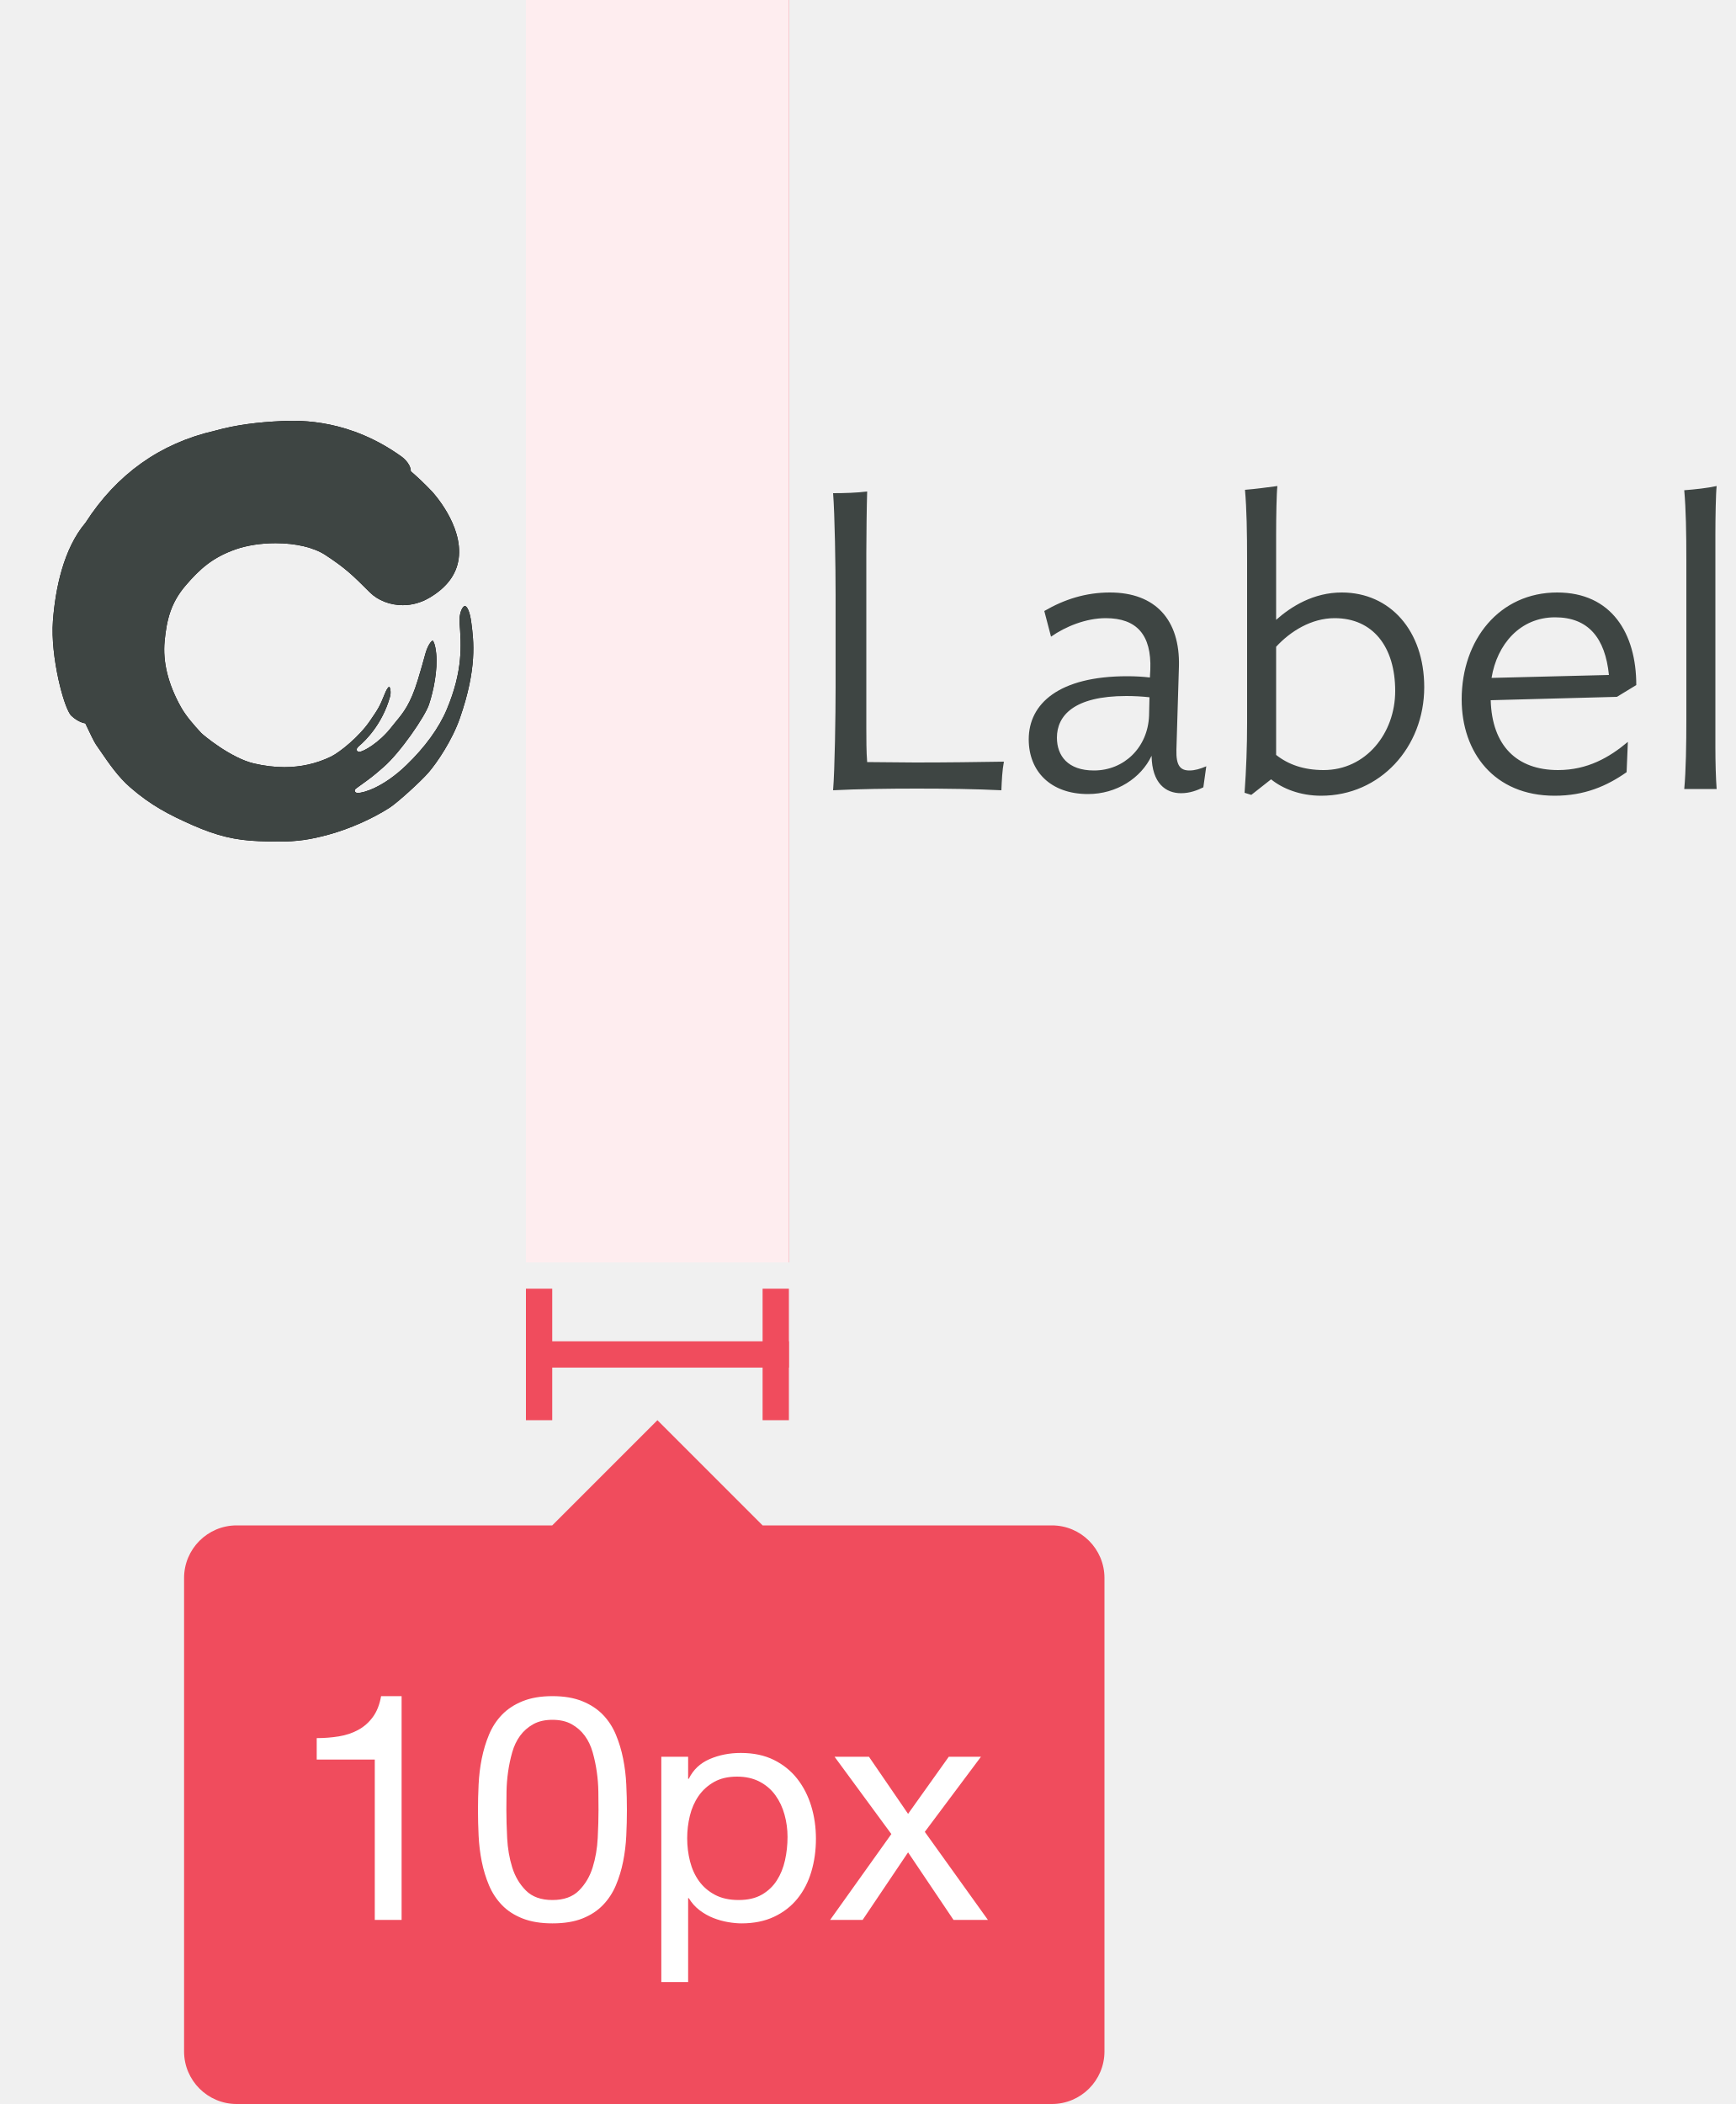
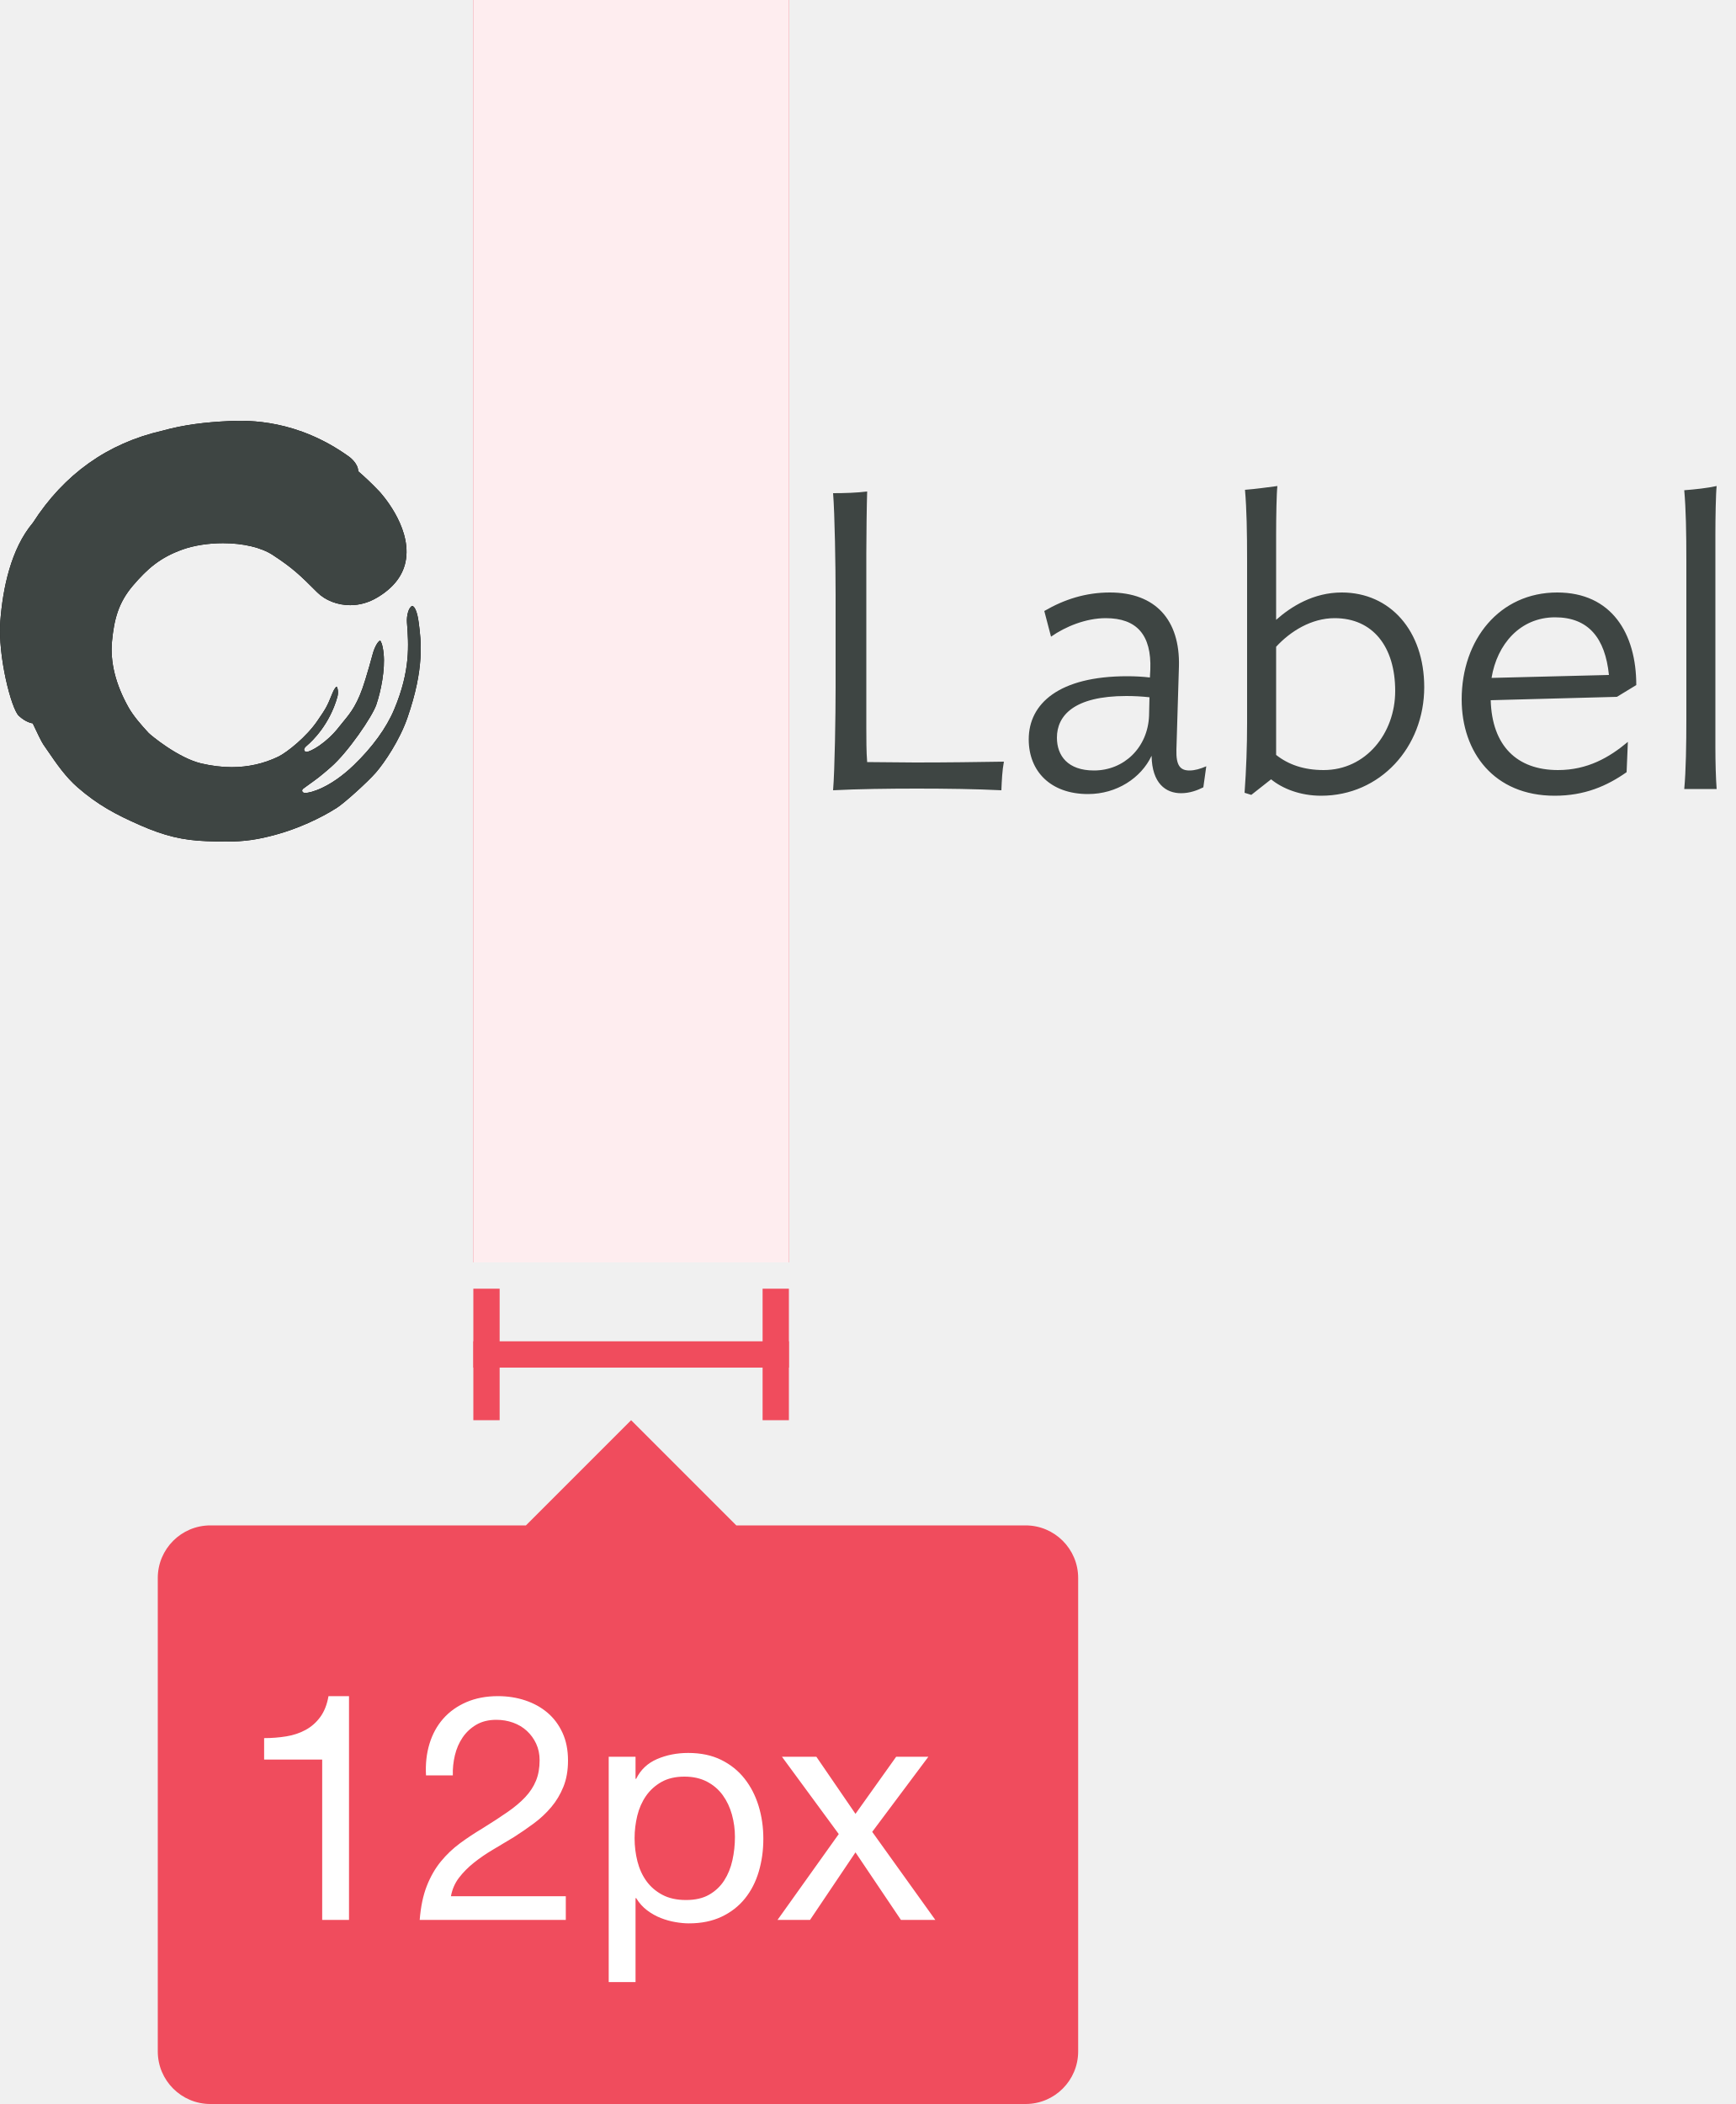
<svg xmlns="http://www.w3.org/2000/svg" xmlns:xlink="http://www.w3.org/1999/xlink" width="66px" height="80px" viewBox="0 0 66 80" version="1.1">
  <defs>
-     <path d="M17.673,9.041 C17.54,9.09 17.456,9.409 17.476,9.67 C17.54,10.525 17.612,11.494 16.991,12.973 C16.696,13.677 16.163,14.411 15.453,15.095 C14.558,15.956 13.807,16.15 13.614,16.15 C13.548,16.15 13.507,16.129 13.494,16.086 C13.489,16.072 13.479,16.024 13.535,15.984 L13.694,15.868 C14.073,15.596 14.175,15.523 14.584,15.166 C15.233,14.6 16.16,13.238 16.309,12.798 C16.49,12.265 16.647,11.459 16.589,10.863 C16.553,10.486 16.474,10.368 16.457,10.358 C16.392,10.368 16.252,10.563 16.167,10.89 C16.091,11.178 15.99,11.52 15.891,11.847 C15.614,12.764 15.335,13.1 15.066,13.426 C15.011,13.493 14.955,13.56 14.9,13.631 C14.421,14.253 13.805,14.588 13.659,14.588 C13.595,14.588 13.575,14.545 13.57,14.532 C13.548,14.471 13.595,14.414 13.673,14.348 C13.87,14.181 14.534,13.553 14.831,12.493 C14.882,12.312 14.832,12.126 14.8,12.11 C14.8,12.11 14.736,12.125 14.638,12.368 C14.43,12.881 14.396,12.932 14.067,13.413 C13.662,14.007 12.926,14.605 12.577,14.773 C12.031,15.036 11.437,15.169 10.813,15.169 C10.441,15.169 10.05,15.121 9.652,15.028 C8.766,14.819 7.717,13.941 7.651,13.87 C7.363,13.558 7.07,13.223 6.883,12.89 C6.393,12.016 6.184,11.17 6.26,10.377 C6.339,9.557 6.499,8.919 7.054,8.268 C7.603,7.625 8.091,7.194 8.956,6.889 C9.388,6.737 9.929,6.653 10.479,6.653 C11.248,6.653 11.937,6.817 12.371,7.101 C13.125,7.596 13.395,7.853 14.064,8.523 C14.367,8.828 14.836,9.01 15.316,9.01 C15.673,9.01 16.018,8.913 16.342,8.721 C16.988,8.338 17.358,7.843 17.441,7.248 C17.62,5.966 16.443,4.706 16.432,4.693 C16.151,4.397 15.882,4.142 15.622,3.919 C15.62,3.603 15.265,3.358 15.265,3.358 C13.305,1.952 11.468,1.975 10.719,2.01 C9.829,2.051 8.994,2.147 8.167,2.379 C6.086,2.856 4.438,4.031 3.252,5.876 C2.416,6.864 2.106,8.377 2.013,9.612 C1.911,10.947 2.43,12.948 2.714,13.216 C2.98,13.465 3.214,13.5 3.245,13.504 C3.407,13.849 3.579,14.208 3.651,14.311 C3.705,14.388 3.759,14.467 3.813,14.546 C4.148,15.035 4.494,15.541 4.957,15.942 C5.72,16.605 6.405,16.971 7.33,17.377 C8.247,17.78 8.953,17.95 9.847,17.983 C10.163,17.995 10.381,18 10.577,18 C11.29,18 11.804,17.928 12.54,17.722 C13.307,17.509 14.155,17.133 14.808,16.716 C15.097,16.532 15.986,15.729 16.295,15.373 C16.613,15.006 17.194,14.153 17.49,13.3 C18.149,11.406 18.014,10.37 17.923,9.677 C17.867,9.238 17.757,9.041 17.673,9.041 Z" id="path-1" />
-     <rect id="path-3" x="0" y="0" width="10" height="48" />
+     <path d="M15.673,7.041 C15.54,7.09 15.456,7.409 15.476,7.67 C15.54,8.525 15.612,9.494 14.991,10.973 C14.696,11.677 14.163,12.411 13.453,13.095 C12.558,13.956 11.807,14.15 11.614,14.15 C11.548,14.15 11.507,14.129 11.494,14.086 C11.489,14.072 11.479,14.024 11.535,13.984 L11.694,13.868 C12.073,13.596 12.175,13.523 12.584,13.166 C13.233,12.6 14.16,11.238 14.309,10.798 C14.49,10.265 14.647,9.459 14.589,8.863 C14.553,8.486 14.474,8.368 14.457,8.358 C14.392,8.368 14.252,8.563 14.167,8.89 C14.091,9.178 13.99,9.52 13.891,9.847 C13.614,10.764 13.335,11.1 13.066,11.426 C13.011,11.493 12.955,11.56 12.9,11.631 C12.421,12.253 11.805,12.588 11.659,12.588 C11.595,12.588 11.575,12.545 11.57,12.532 C11.548,12.471 11.595,12.414 11.673,12.348 C11.87,12.181 12.534,11.553 12.831,10.493 C12.882,10.312 12.832,10.126 12.8,10.11 C12.8,10.11 12.736,10.125 12.638,10.368 C12.43,10.881 12.396,10.932 12.067,11.413 C11.662,12.007 10.926,12.605 10.577,12.773 C10.031,13.036 9.437,13.169 8.813,13.169 C8.441,13.169 8.05,13.121 7.652,13.028 C6.766,12.819 5.717,11.941 5.651,11.87 C5.363,11.558 5.07,11.223 4.883,10.89 C4.393,10.016 4.184,9.17 4.26,8.377 C4.339,7.557 4.499,6.919 5.054,6.268 C5.603,5.625 6.091,5.194 6.956,4.889 C7.388,4.737 7.929,4.653 8.479,4.653 C9.248,4.653 9.937,4.817 10.371,5.101 C11.125,5.596 11.395,5.853 12.064,6.523 C12.367,6.828 12.836,7.01 13.316,7.01 C13.673,7.01 14.018,6.913 14.342,6.721 C14.988,6.338 15.358,5.843 15.441,5.248 C15.62,3.966 14.443,2.706 14.432,2.693 C14.151,2.397 13.882,2.142 13.622,1.919 C13.62,1.603 13.265,1.358 13.265,1.358 C11.305,-0.048 9.468,-0.025 8.719,0.01 C7.829,0.051 6.994,0.147 6.167,0.379 C4.086,0.856 2.438,2.031 1.252,3.876 C0.416,4.864 0.106,6.377 0.013,7.612 C-0.089,8.947 0.43,10.948 0.714,11.216 C0.98,11.465 1.214,11.5 1.245,11.504 C1.407,11.849 1.579,12.208 1.651,12.311 C1.705,12.388 1.759,12.467 1.813,12.546 C2.148,13.035 2.494,13.541 2.957,13.942 C3.72,14.605 4.405,14.971 5.33,15.377 C6.247,15.78 6.953,15.95 7.847,15.983 C8.163,15.995 8.381,16 8.577,16 C9.29,16 9.804,15.928 10.54,15.722 C11.307,15.509 12.155,15.133 12.808,14.716 C13.097,14.532 13.986,13.729 14.295,13.373 C14.613,13.006 15.194,12.153 15.49,11.3 C16.149,9.406 16.014,8.37 15.923,7.677 C15.867,7.238 15.757,7.041 15.673,7.041 Z" id="path-1" />
  </defs>
  <g id="Page-1" stroke="none" stroke-width="1" fill="none" fill-rule="evenodd">
    <g id="spacing">
-       <g id="Group-4">
-         <g id="Group-3" transform="translate(0, 12)">
-           <g id="2.-Atoms/Icons/Navigational/Global/enso" transform="translate(0, 2)">
+       <g id="Group-3" transform="translate(0, 16)">
+         <g id="2.-Atoms/Icons/Navigational/Global/enso">
+           <g id="Icons/Navigational/Global/ca-monogram" fill="#000000">
+             <path d="M15.673,7.041 C15.54,7.09 15.456,7.409 15.476,7.67 C15.54,8.525 15.612,9.494 14.991,10.973 C14.696,11.677 14.163,12.411 13.453,13.095 C12.558,13.956 11.807,14.15 11.614,14.15 C11.548,14.15 11.507,14.129 11.494,14.086 C11.489,14.072 11.479,14.024 11.535,13.984 L11.694,13.868 C12.073,13.596 12.175,13.523 12.584,13.166 C13.233,12.6 14.16,11.238 14.309,10.798 C14.49,10.265 14.647,9.459 14.589,8.863 C14.553,8.486 14.474,8.368 14.457,8.358 C14.392,8.368 14.252,8.563 14.167,8.89 C14.091,9.178 13.99,9.52 13.891,9.847 C13.614,10.764 13.335,11.1 13.066,11.426 C13.011,11.493 12.955,11.56 12.9,11.631 C12.421,12.253 11.805,12.588 11.659,12.588 C11.595,12.588 11.575,12.545 11.57,12.532 C11.548,12.471 11.595,12.414 11.673,12.348 C11.87,12.181 12.534,11.553 12.831,10.493 C12.882,10.312 12.832,10.126 12.8,10.11 C12.8,10.11 12.736,10.125 12.638,10.368 C12.43,10.881 12.396,10.932 12.067,11.413 C11.662,12.007 10.926,12.605 10.577,12.773 C10.031,13.036 9.437,13.169 8.813,13.169 C8.441,13.169 8.05,13.121 7.652,13.028 C6.766,12.819 5.717,11.941 5.651,11.87 C5.363,11.558 5.07,11.223 4.883,10.89 C4.393,10.016 4.184,9.17 4.26,8.377 C4.339,7.557 4.499,6.919 5.054,6.268 C5.603,5.625 6.091,5.194 6.956,4.889 C7.388,4.737 7.929,4.653 8.479,4.653 C9.248,4.653 9.937,4.817 10.371,5.101 C11.125,5.596 11.395,5.853 12.064,6.523 C12.367,6.828 12.836,7.01 13.316,7.01 C13.673,7.01 14.018,6.913 14.342,6.721 C14.988,6.338 15.358,5.843 15.441,5.248 C15.62,3.966 14.443,2.706 14.432,2.693 C14.151,2.397 13.882,2.142 13.622,1.919 C13.62,1.603 13.265,1.358 13.265,1.358 C11.305,-0.048 9.468,-0.025 8.719,0.01 C7.829,0.051 6.994,0.147 6.167,0.379 C4.086,0.856 2.438,2.031 1.252,3.876 C0.416,4.864 0.106,6.377 0.013,7.612 C-0.089,8.947 0.43,10.948 0.714,11.216 C0.98,11.465 1.214,11.5 1.245,11.504 C1.407,11.849 1.579,12.208 1.651,12.311 C1.705,12.388 1.759,12.467 1.813,12.546 C2.148,13.035 2.494,13.541 2.957,13.942 C3.72,14.605 4.405,14.971 5.33,15.377 C6.247,15.78 6.953,15.95 7.847,15.983 C8.163,15.995 8.381,16 8.577,16 C9.29,16 9.804,15.928 10.54,15.722 C11.307,15.509 12.155,15.133 12.808,14.716 C13.097,14.532 13.986,13.729 14.295,13.373 C14.613,13.006 15.194,12.153 15.49,11.3 C16.149,9.406 16.014,8.37 15.923,7.677 C15.867,7.238 15.757,7.041 15.673,7.041 Z" id="path-1" />
+           </g>
+           <g id="Color/Ink/100%-Clipped">
            <mask id="mask-2" fill="white">
              <use xlink:href="#path-1" />
            </mask>
-             <use id="Icons/Navigational/Global/ca-monogram" fill="#000000" fill-rule="evenodd" xlink:href="#path-1" />
-             <g id="Color/Ink/100%" mask="url(#mask-2)" fill="#3E4543" fill-rule="evenodd">
-               <rect id="Rectangle-1-Copy-28" x="0" y="0" width="20" height="20" />
+             <g id="path-1" />
+             <g id="Color/Ink/100%" mask="url(#mask-2)" fill="#3E4543">
+               <g transform="translate(-2, -2)" id="Rectangle-1-Copy-28">
+                 <rect x="0" y="0" width="20" height="20" />
+               </g>
            </g>
          </g>
-           <path d="M38.176,16.96 C38.112,17.296 38.096,17.664 38.08,18.048 C37.12,18 35.984,17.984 34.864,17.984 C33.776,17.984 32.608,18 31.68,18.048 C31.744,17.28 31.776,15.184 31.776,14.144 L31.776,10.608 C31.776,9.584 31.744,7.52 31.68,6.752 C32.128,6.752 32.592,6.736 32.976,6.688 C32.96,7.152 32.944,8.416 32.944,9.04 L32.944,15.68 C32.944,16.048 32.944,16.608 32.976,16.976 C33.424,16.976 34.32,16.992 34.8,16.992 C36.032,16.992 37.136,16.976 38.176,16.96 Z M41.376,18.192 C39.952,18.192 39.12,17.328 39.12,16.112 C39.12,14.752 40.272,13.712 42.864,13.712 C43.168,13.712 43.456,13.728 43.728,13.76 L43.744,13.456 C43.792,12.144 43.232,11.504 42.048,11.504 C41.296,11.504 40.512,11.824 39.968,12.208 L39.712,11.232 C40.48,10.784 41.296,10.528 42.208,10.528 C43.936,10.528 44.88,11.568 44.832,13.344 L44.736,16.512 C44.72,17.104 44.88,17.296 45.232,17.296 C45.44,17.296 45.648,17.232 45.872,17.136 L45.76,17.936 C45.536,18.048 45.248,18.16 44.912,18.16 C44.336,18.16 43.808,17.792 43.792,16.736 C43.392,17.584 42.464,18.192 41.376,18.192 Z M41.6,17.296 C42.752,17.296 43.648,16.416 43.696,15.216 L43.712,14.512 C43.424,14.48 43.12,14.464 42.832,14.464 C40.832,14.464 40.192,15.216 40.192,16.048 C40.192,16.736 40.608,17.296 41.6,17.296 Z M54.16,14.128 C54.16,16.416 52.48,18.256 50.24,18.256 C49.44,18.256 48.768,17.984 48.336,17.632 L47.584,18.224 L47.328,18.144 C47.392,17.264 47.424,16.368 47.424,15.488 L47.424,9.312 C47.424,8.24 47.408,7.36 47.344,6.624 C47.76,6.592 48.208,6.528 48.576,6.48 C48.544,6.752 48.528,7.648 48.528,8.32 L48.528,11.568 C49.104,11.056 49.952,10.528 51.024,10.528 C52.864,10.528 54.16,11.984 54.16,14.128 Z M53.056,14.272 C53.056,12.592 52.208,11.504 50.752,11.504 C49.872,11.504 49.072,12 48.528,12.592 L48.528,16.704 C48.992,17.072 49.584,17.28 50.336,17.28 C51.936,17.28 53.056,15.888 53.056,14.272 Z M62.224,14.048 L61.488,14.496 L56.688,14.624 C56.736,16.352 57.68,17.28 59.248,17.28 C60.368,17.28 61.2,16.8 61.904,16.208 L61.856,17.36 C61.104,17.888 60.256,18.256 59.12,18.256 C56.816,18.256 55.584,16.608 55.584,14.592 C55.584,12.32 57.024,10.528 59.216,10.528 C61.28,10.528 62.224,12.08 62.224,14.048 Z M56.72,13.776 L61.184,13.664 C61.04,12.256 60.4,11.472 59.136,11.472 C57.808,11.472 56.928,12.496 56.72,13.776 Z M65.28,18 L64.048,18 C64.112,17.312 64.128,16.288 64.128,15.344 L64.128,9.328 C64.128,8.24 64.112,7.376 64.048,6.64 C64.464,6.608 64.912,6.56 65.28,6.48 C65.248,6.768 65.232,7.68 65.232,8.32 L65.232,16.416 C65.232,16.976 65.248,17.584 65.28,18 Z" id="Label" fill="#3E4543" />
        </g>
-         <g id="2.-Atoms/Colors/Primary/Coral/Tint-90%" transform="translate(20, 0)">
-           <g id="Rectangle-1-Copy-42">
-             <use fill="#F04C5D" xlink:href="#path-3" />
-             <use fill-opacity="0.9" fill="#FFFFFF" xlink:href="#path-3" />
+         <path d="M38.176,12.96 C38.112,13.296 38.096,13.664 38.08,14.048 C37.12,14 35.984,13.984 34.864,13.984 C33.776,13.984 32.608,14 31.68,14.048 C31.744,13.28 31.776,11.184 31.776,10.144 L31.776,6.608 C31.776,5.584 31.744,3.52 31.68,2.752 C32.128,2.752 32.592,2.736 32.976,2.688 C32.96,3.152 32.944,4.416 32.944,5.04 L32.944,11.68 C32.944,12.048 32.944,12.608 32.976,12.976 C33.424,12.976 34.32,12.992 34.8,12.992 C36.032,12.992 37.136,12.976 38.176,12.96 Z M41.376,14.192 C39.952,14.192 39.12,13.328 39.12,12.112 C39.12,10.752 40.272,9.712 42.864,9.712 C43.168,9.712 43.456,9.728 43.728,9.76 L43.744,9.456 C43.792,8.144 43.232,7.504 42.048,7.504 C41.296,7.504 40.512,7.824 39.968,8.208 L39.712,7.232 C40.48,6.784 41.296,6.528 42.208,6.528 C43.936,6.528 44.88,7.568 44.832,9.344 L44.736,12.512 C44.72,13.104 44.88,13.296 45.232,13.296 C45.44,13.296 45.648,13.232 45.872,13.136 L45.76,13.936 C45.536,14.048 45.248,14.16 44.912,14.16 C44.336,14.16 43.808,13.792 43.792,12.736 C43.392,13.584 42.464,14.192 41.376,14.192 Z M41.6,13.296 C42.752,13.296 43.648,12.416 43.696,11.216 L43.712,10.512 C43.424,10.48 43.12,10.464 42.832,10.464 C40.832,10.464 40.192,11.216 40.192,12.048 C40.192,12.736 40.608,13.296 41.6,13.296 Z M54.16,10.128 C54.16,12.416 52.48,14.256 50.24,14.256 C49.44,14.256 48.768,13.984 48.336,13.632 L47.584,14.224 L47.328,14.144 C47.392,13.264 47.424,12.368 47.424,11.488 L47.424,5.312 C47.424,4.24 47.408,3.36 47.344,2.624 C47.76,2.592 48.208,2.528 48.576,2.48 C48.544,2.752 48.528,3.648 48.528,4.32 L48.528,7.568 C49.104,7.056 49.952,6.528 51.024,6.528 C52.864,6.528 54.16,7.984 54.16,10.128 Z M53.056,10.272 C53.056,8.592 52.208,7.504 50.752,7.504 C49.872,7.504 49.072,8 48.528,8.592 L48.528,12.704 C48.992,13.072 49.584,13.28 50.336,13.28 C51.936,13.28 53.056,11.888 53.056,10.272 Z M62.224,10.048 L61.488,10.496 L56.688,10.624 C56.736,12.352 57.68,13.28 59.248,13.28 C60.368,13.28 61.2,12.8 61.904,12.208 L61.856,13.36 C61.104,13.888 60.256,14.256 59.12,14.256 C56.816,14.256 55.584,12.608 55.584,10.592 C55.584,8.32 57.024,6.528 59.216,6.528 C61.28,6.528 62.224,8.08 62.224,10.048 Z M56.72,9.776 L61.184,9.664 C61.04,8.256 60.4,7.472 59.136,7.472 C57.808,7.472 56.928,8.496 56.72,9.776 Z M65.28,14 L64.048,14 C64.112,13.312 64.128,12.288 64.128,11.344 L64.128,5.328 C64.128,4.24 64.112,3.376 64.048,2.64 C64.464,2.608 64.912,2.56 65.28,2.48 C65.248,2.768 65.232,3.68 65.232,4.32 L65.232,12.416 C65.232,12.976 65.248,13.584 65.28,14 Z" id="Label" fill="#3E4543" fill-rule="nonzero" />
+       </g>
+       <g id="2.-Atoms/Colors/Primary/Coral/Tint-90%" transform="translate(18, 0)" fill-rule="nonzero">
+         <g id="Rectangle-1-Copy-42">
+           <g id="path-3-link" fill="#F04C5D">
+             <rect id="path-3" x="0" y="0" width="12" height="48" />
+           </g>
+           <g id="path-3-link" fill="#FFFFFF" fill-opacity="0.9">
+             <rect id="path-3" x="0" y="0" width="12" height="48" />
          </g>
        </g>
-         <g id="HORIZONTAL#E464F84E-7269-4D8F-8300-EEBBD182B1F5#8EE9DB5F-999C-4ABC-B8A6-9CFABBFB0C84" transform="translate(7, 49)">
-           <rect id="ruler-start" fill="#F04C5D" x="13" y="0" width="1" height="5" />
-           <rect id="ruler-end" fill="#F04C5D" x="22" y="0" width="1" height="5" />
-           <rect id="ruler-line" fill="#F04C5D" x="13" y="2" width="10" height="1" />
-           <polygon id="label-arrow" fill="#F04C5D" points="14 9 18 5 22 9 18 13" />
-           <rect id="label-box" fill="#F04C5D" x="0" y="9" width="35" height="22" rx="2" />
-           <path d="M8.272,24 L7.252,24 L7.252,17.904 L5.044,17.904 L5.044,17.088 C5.332,17.088 5.612,17.066 5.884,17.022 C6.156,16.978 6.402,16.896 6.622,16.776 C6.842,16.656 7.028,16.492 7.18,16.284 C7.332,16.076 7.436,15.812 7.492,15.492 L8.272,15.492 L8.272,24 Z M12.256,19.812 C12.256,20.132 12.266,20.49 12.286,20.886 C12.306,21.282 12.37,21.654 12.478,22.002 C12.586,22.35 12.76,22.644 13,22.884 C13.24,23.124 13.576,23.244 14.008,23.244 C14.44,23.244 14.776,23.124 15.016,22.884 C15.256,22.644 15.43,22.35 15.538,22.002 C15.646,21.654 15.71,21.282 15.73,20.886 C15.75,20.49 15.76,20.132 15.76,19.812 C15.76,19.604 15.758,19.374 15.754,19.122 C15.75,18.87 15.73,18.618 15.694,18.366 C15.658,18.114 15.606,17.868 15.538,17.628 C15.47,17.388 15.37,17.178 15.238,16.998 C15.106,16.818 14.94,16.672 14.74,16.56 C14.54,16.448 14.296,16.392 14.008,16.392 C13.72,16.392 13.476,16.448 13.276,16.56 C13.076,16.672 12.91,16.818 12.778,16.998 C12.646,17.178 12.546,17.388 12.478,17.628 C12.41,17.868 12.358,18.114 12.322,18.366 C12.286,18.618 12.266,18.87 12.262,19.122 C12.258,19.374 12.256,19.604 12.256,19.812 Z M11.176,19.824 C11.176,19.512 11.184,19.188 11.2,18.852 C11.216,18.516 11.256,18.188 11.32,17.868 C11.384,17.548 11.476,17.244 11.596,16.956 C11.716,16.668 11.88,16.416 12.088,16.2 C12.296,15.984 12.558,15.812 12.874,15.684 C13.19,15.556 13.568,15.492 14.008,15.492 C14.448,15.492 14.826,15.556 15.142,15.684 C15.458,15.812 15.72,15.984 15.928,16.2 C16.136,16.416 16.3,16.668 16.42,16.956 C16.54,17.244 16.632,17.548 16.696,17.868 C16.76,18.188 16.8,18.516 16.816,18.852 C16.832,19.188 16.84,19.512 16.84,19.824 C16.84,20.136 16.832,20.46 16.816,20.796 C16.8,21.132 16.76,21.46 16.696,21.78 C16.632,22.1 16.54,22.402 16.42,22.686 C16.3,22.97 16.136,23.22 15.928,23.436 C15.72,23.652 15.46,23.822 15.148,23.946 C14.836,24.07 14.456,24.132 14.008,24.132 C13.568,24.132 13.19,24.07 12.874,23.946 C12.558,23.822 12.296,23.652 12.088,23.436 C11.88,23.22 11.716,22.97 11.596,22.686 C11.476,22.402 11.384,22.1 11.32,21.78 C11.256,21.46 11.216,21.132 11.2,20.796 C11.184,20.46 11.176,20.136 11.176,19.824 Z M18.148,17.796 L19.168,17.796 L19.168,18.636 L19.192,18.636 C19.36,18.292 19.624,18.042 19.984,17.886 C20.344,17.73 20.74,17.652 21.172,17.652 C21.652,17.652 22.07,17.74 22.426,17.916 C22.782,18.092 23.078,18.33 23.314,18.63 C23.55,18.93 23.728,19.276 23.848,19.668 C23.968,20.06 24.028,20.476 24.028,20.916 C24.028,21.356 23.97,21.772 23.854,22.164 C23.738,22.556 23.562,22.898 23.326,23.19 C23.09,23.482 22.794,23.712 22.438,23.88 C22.082,24.048 21.668,24.132 21.196,24.132 C21.044,24.132 20.874,24.116 20.686,24.084 C20.498,24.052 20.312,24 20.128,23.928 C19.944,23.856 19.77,23.758 19.606,23.634 C19.442,23.51 19.304,23.356 19.192,23.172 L19.168,23.172 L19.168,26.364 L18.148,26.364 L18.148,17.796 Z M22.948,20.844 C22.948,20.556 22.91,20.274 22.834,19.998 C22.758,19.722 22.642,19.476 22.486,19.26 C22.33,19.044 22.13,18.872 21.886,18.744 C21.642,18.616 21.356,18.552 21.028,18.552 C20.684,18.552 20.392,18.62 20.152,18.756 C19.912,18.892 19.716,19.07 19.564,19.29 C19.412,19.51 19.302,19.76 19.234,20.04 C19.166,20.32 19.132,20.604 19.132,20.892 C19.132,21.196 19.168,21.49 19.24,21.774 C19.312,22.058 19.426,22.308 19.582,22.524 C19.738,22.74 19.94,22.914 20.188,23.046 C20.436,23.178 20.736,23.244 21.088,23.244 C21.44,23.244 21.734,23.176 21.97,23.04 C22.206,22.904 22.396,22.724 22.54,22.5 C22.684,22.276 22.788,22.02 22.852,21.732 C22.916,21.444 22.948,21.148 22.948,20.844 Z M26.896,20.736 L24.736,17.796 L26.044,17.796 L27.532,19.968 L29.08,17.796 L30.304,17.796 L28.168,20.652 L30.568,24 L29.26,24 L27.532,21.432 L25.804,24 L24.568,24 L26.896,20.736 Z" id="label-text" fill="#FFFFFF" />
-         </g>
+       </g>
+       <g id="HORIZONTAL#E464F84E-7269-4D8F-8300-EEBBD182B1F5#8EE9DB5F-999C-4ABC-B8A6-9CFABBFB0C84" transform="translate(6, 49)" fill="#F04C5D" fill-rule="nonzero">
+         <rect id="ruler-start" x="12" y="0" width="1" height="5" />
+         <rect id="ruler-end" x="23" y="0" width="1" height="5" />
+         <rect id="ruler-line" x="12" y="2" width="12" height="1" />
+         <polygon id="label-arrow" points="14 9 18 5 22 9 18 13" />
+         <rect id="label-box" x="0" y="9" width="35" height="22" rx="2" />
      </g>
    </g>
+     <path d="M13.272,73 L12.252,73 L12.252,66.904 L10.044,66.904 L10.044,66.088 C10.332,66.088 10.612,66.066 10.884,66.022 C11.156,65.978 11.402,65.896 11.622,65.776 C11.842,65.656 12.028,65.492 12.18,65.284 C12.332,65.076 12.436,64.812 12.492,64.492 L13.272,64.492 L13.272,73 Z M16.2,67.504 C16.176,67.072 16.22,66.672 16.332,66.304 C16.444,65.936 16.618,65.618 16.854,65.35 C17.09,65.082 17.384,64.872 17.736,64.72 C18.088,64.568 18.488,64.492 18.936,64.492 C19.304,64.492 19.65,64.546 19.974,64.654 C20.298,64.762 20.58,64.918 20.82,65.122 C21.06,65.326 21.25,65.58 21.39,65.884 C21.53,66.188 21.6,66.54 21.6,66.94 C21.6,67.316 21.542,67.648 21.426,67.936 C21.31,68.224 21.156,68.482 20.964,68.71 C20.772,68.938 20.552,69.144 20.304,69.328 C20.056,69.512 19.8,69.688 19.536,69.856 C19.272,70.016 19.008,70.174 18.744,70.33 C18.48,70.486 18.238,70.652 18.018,70.828 C17.798,71.004 17.61,71.194 17.454,71.398 C17.298,71.602 17.196,71.836 17.148,72.1 L21.516,72.1 L21.516,73 L15.96,73 C16,72.496 16.09,72.066 16.23,71.71 C16.37,71.354 16.548,71.044 16.764,70.78 C16.98,70.516 17.224,70.284 17.496,70.084 C17.768,69.884 18.052,69.696 18.348,69.52 C18.708,69.296 19.024,69.09 19.296,68.902 C19.568,68.714 19.794,68.524 19.974,68.332 C20.154,68.14 20.29,67.932 20.382,67.708 C20.474,67.484 20.52,67.224 20.52,66.928 C20.52,66.696 20.476,66.486 20.388,66.298 C20.3,66.11 20.182,65.948 20.034,65.812 C19.886,65.676 19.712,65.572 19.512,65.5 C19.312,65.428 19.1,65.392 18.876,65.392 C18.58,65.392 18.326,65.454 18.114,65.578 C17.902,65.702 17.728,65.864 17.592,66.064 C17.456,66.264 17.358,66.49 17.298,66.742 C17.238,66.994 17.212,67.248 17.22,67.504 L16.2,67.504 Z M23.148,66.796 L24.168,66.796 L24.168,67.636 L24.192,67.636 C24.36,67.292 24.624,67.042 24.984,66.886 C25.344,66.73 25.74,66.652 26.172,66.652 C26.652,66.652 27.07,66.74 27.426,66.916 C27.782,67.092 28.078,67.33 28.314,67.63 C28.55,67.93 28.728,68.276 28.848,68.668 C28.968,69.06 29.028,69.476 29.028,69.916 C29.028,70.356 28.97,70.772 28.854,71.164 C28.738,71.556 28.562,71.898 28.326,72.19 C28.09,72.482 27.794,72.712 27.438,72.88 C27.082,73.048 26.668,73.132 26.196,73.132 C26.044,73.132 25.874,73.116 25.686,73.084 C25.498,73.052 25.312,73 25.128,72.928 C24.944,72.856 24.77,72.758 24.606,72.634 C24.442,72.51 24.304,72.356 24.192,72.172 L24.168,72.172 L24.168,75.364 L23.148,75.364 L23.148,66.796 Z M27.948,69.844 C27.948,69.556 27.91,69.274 27.834,68.998 C27.758,68.722 27.642,68.476 27.486,68.26 C27.33,68.044 27.13,67.872 26.886,67.744 C26.642,67.616 26.356,67.552 26.028,67.552 C25.684,67.552 25.392,67.62 25.152,67.756 C24.912,67.892 24.716,68.07 24.564,68.29 C24.412,68.51 24.302,68.76 24.234,69.04 C24.166,69.32 24.132,69.604 24.132,69.892 C24.132,70.196 24.168,70.49 24.24,70.774 C24.312,71.058 24.426,71.308 24.582,71.524 C24.738,71.74 24.94,71.914 25.188,72.046 C25.436,72.178 25.736,72.244 26.088,72.244 C26.44,72.244 26.734,72.176 26.97,72.04 C27.206,71.904 27.396,71.724 27.54,71.5 C27.684,71.276 27.788,71.02 27.852,70.732 C27.916,70.444 27.948,70.148 27.948,69.844 Z M31.896,69.736 L29.736,66.796 L31.044,66.796 L32.532,68.968 L34.08,66.796 L35.304,66.796 L33.168,69.652 L35.568,73 L34.26,73 L32.532,70.432 L30.804,73 L29.568,73 L31.896,69.736 Z" id="12px" fill="#FFFFFF" />
  </g>
</svg>
